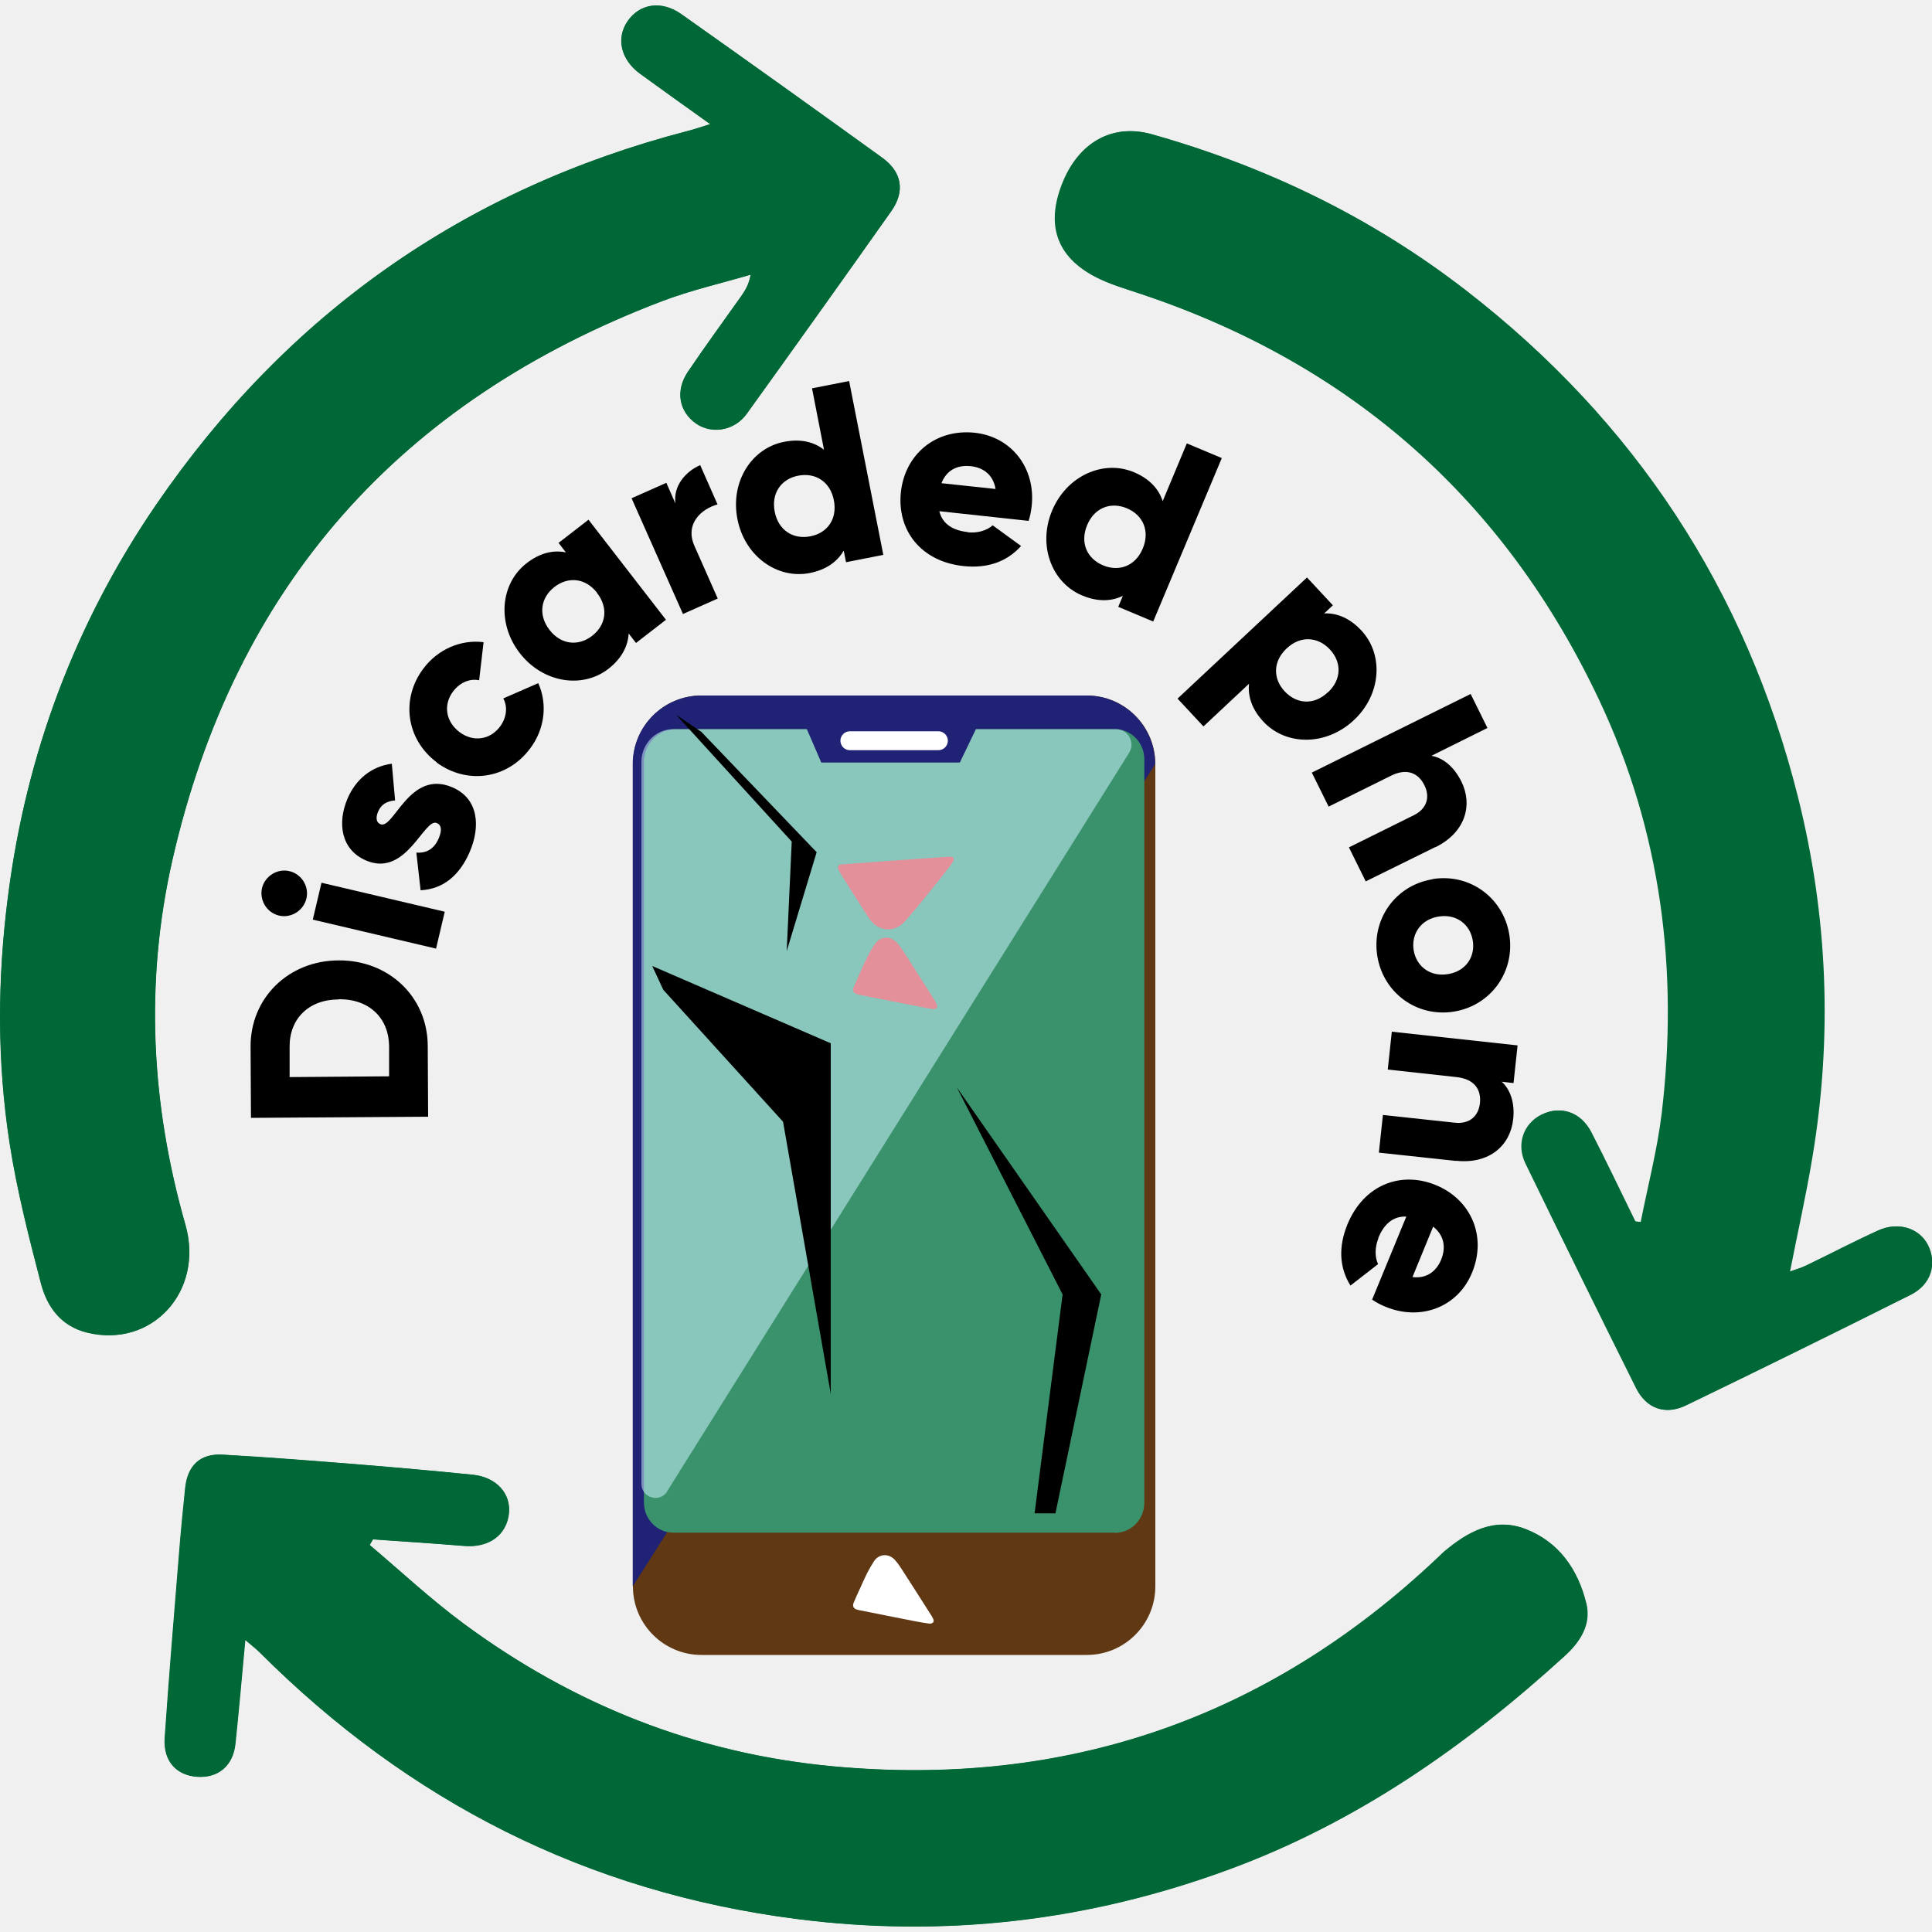
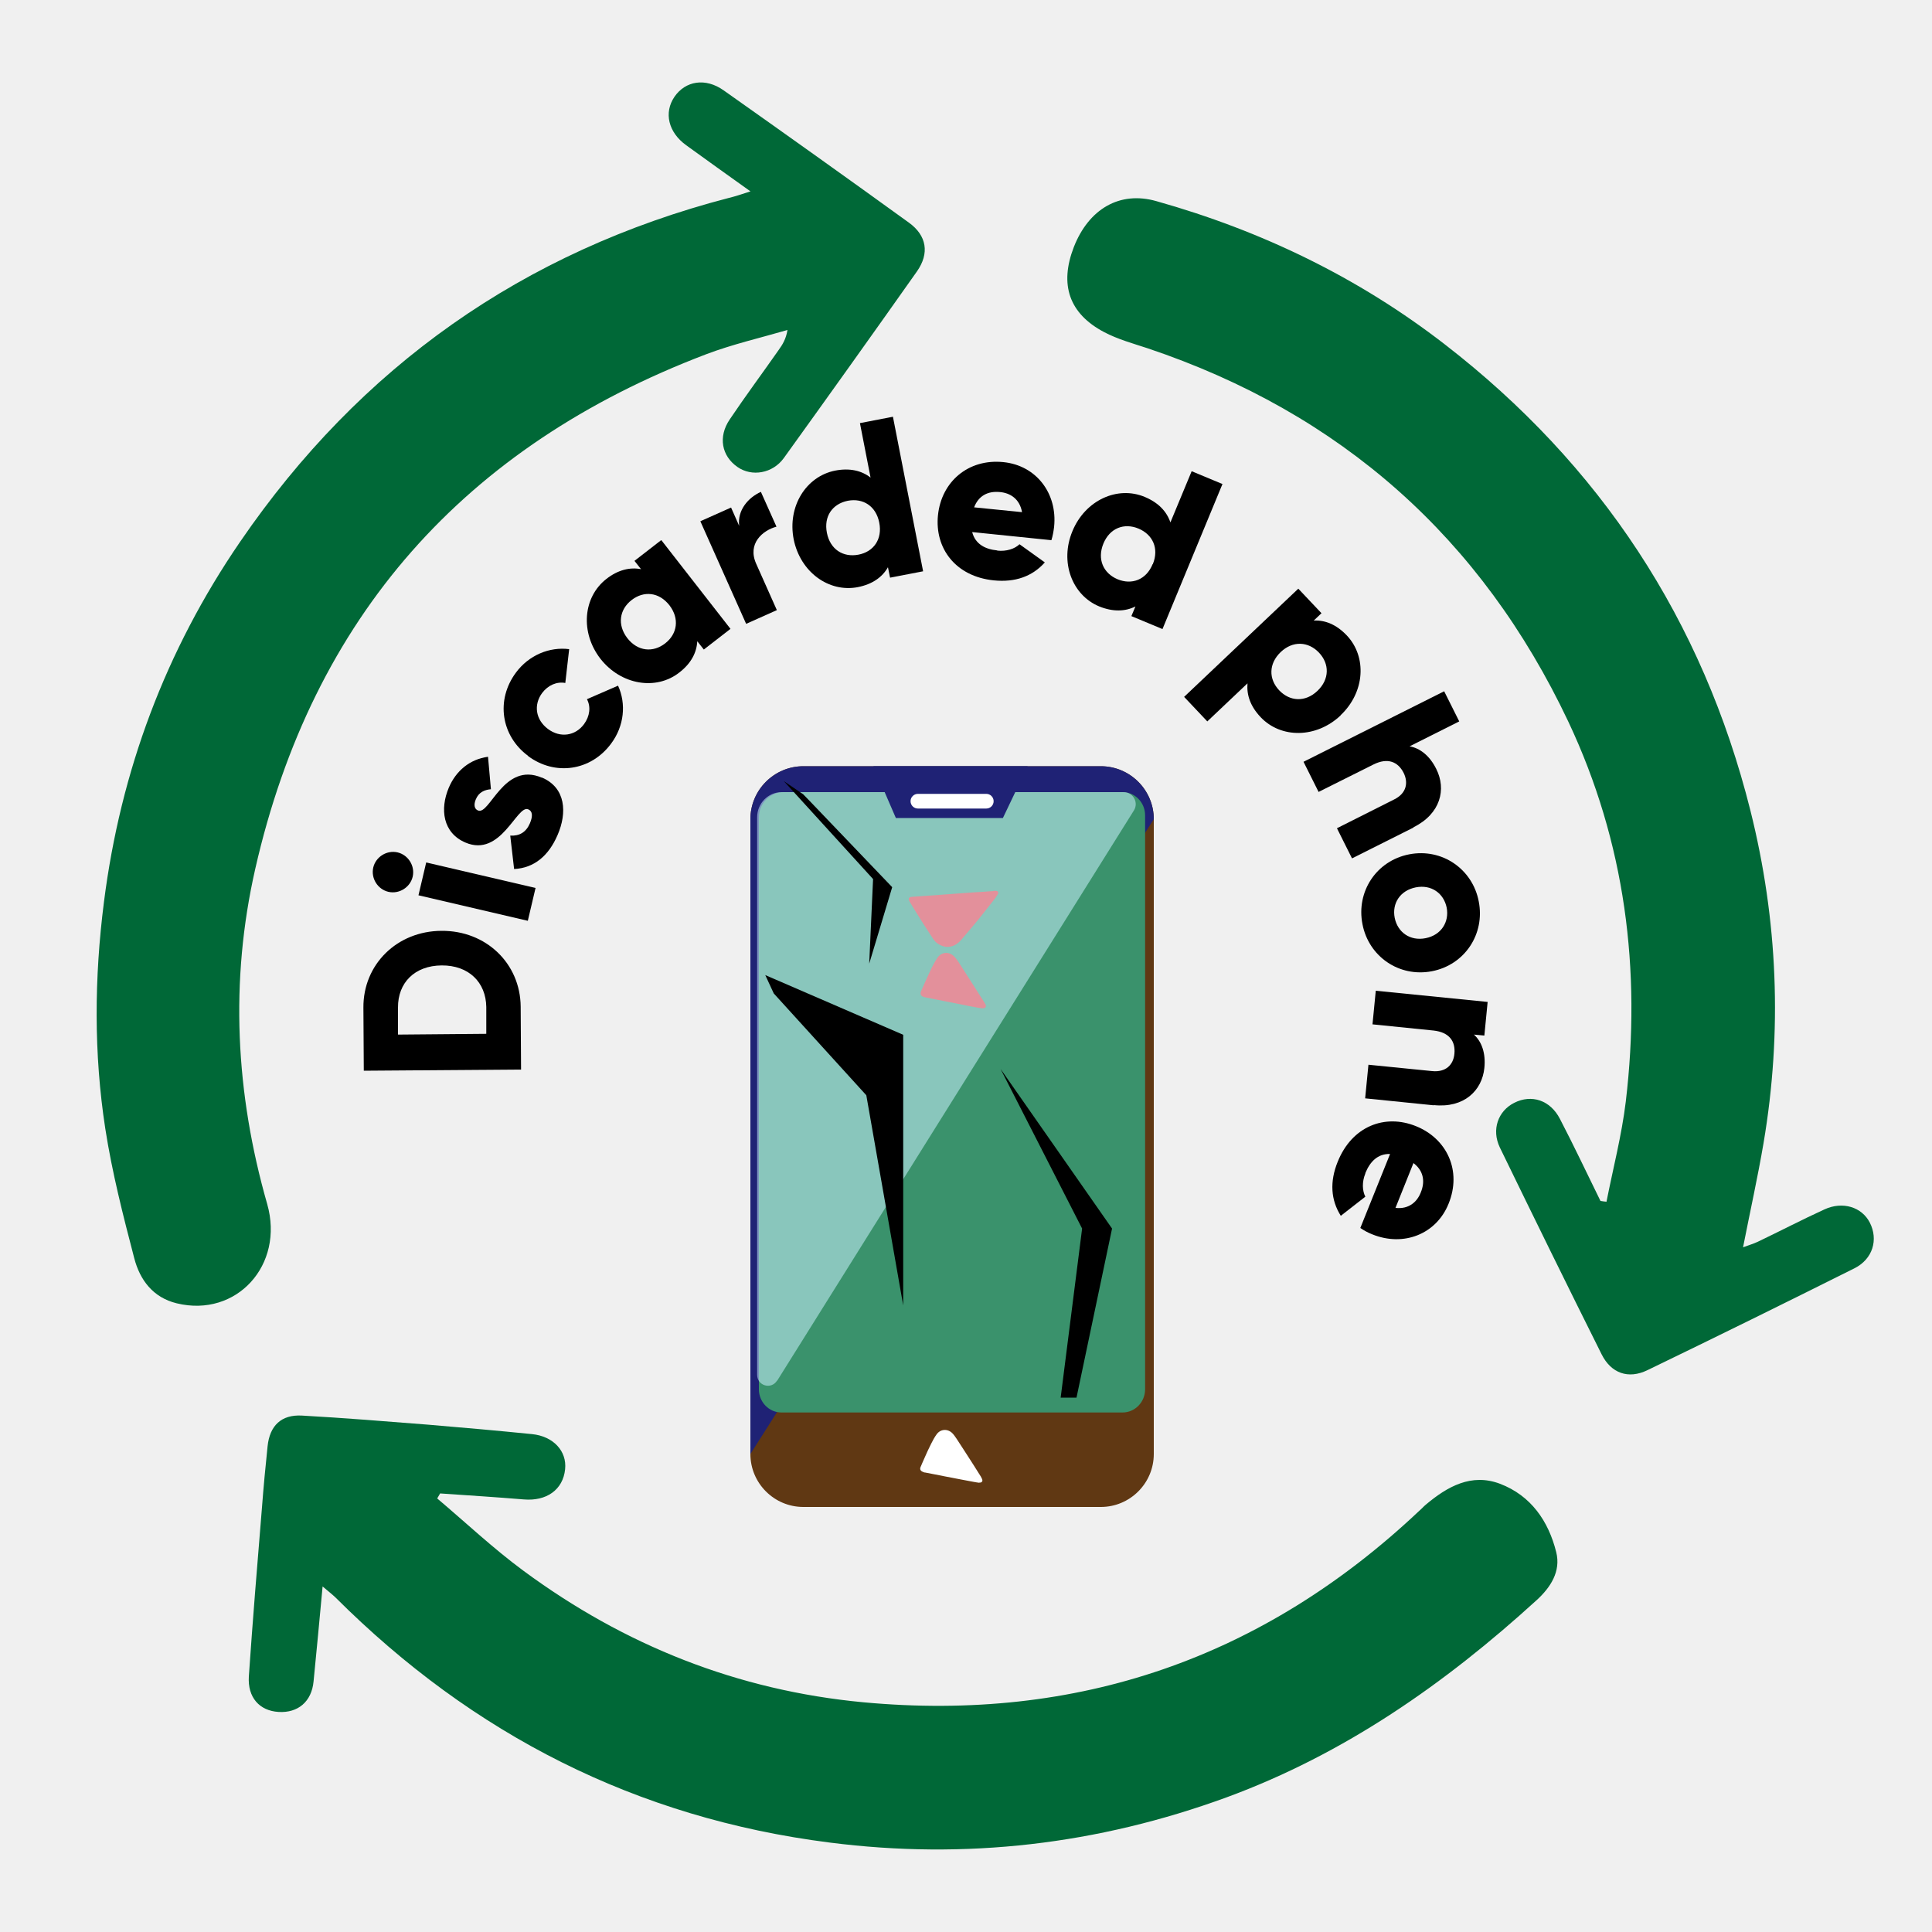
<svg xmlns="http://www.w3.org/2000/svg" id="Layer_1" viewBox="0 0 100 100">
  <defs>
    <style>.cls-1{fill:#1f2275;}.cls-2{fill:#fff;}.cls-3{fill:#3a926c;}.cls-4{fill:#603813;}.cls-5{fill:#006837;}.cls-6{fill:#ff1d25;}.cls-7{fill:#ccf2ff;opacity:.54;}</style>
  </defs>
-   <path d="m17.53,49.71c2.59-.02,4.6,1.89,4.61,4.42l.02,3.67-9.17.06-.02-3.67c-.02-2.53,1.96-4.47,4.55-4.48Zm.01,2.02c-1.57,0-2.56,1.01-2.55,2.45v1.57s5.15-.04,5.15-.04v-1.57c-.02-1.44-1.02-2.43-2.59-2.42Z" />
-   <path d="m14.44,47.39c-.63-.15-1.02-.79-.88-1.42.15-.62.79-1.03,1.42-.88.63.15,1.03.79.88,1.42-.15.62-.79,1.03-1.42.88Zm1.75.21l.45-1.91,6.38,1.5-.45,1.91-6.38-1.5Z" />
-   <path d="m23.41,40.75c1.38.59,1.46,2.05.9,3.35-.52,1.2-1.36,1.92-2.54,1.98l-.22-1.95c.52.04.92-.19,1.15-.72.19-.43.15-.71-.09-.81-.66-.28-1.58,2.83-3.66,1.94-1.31-.56-1.5-1.95-.96-3.21.42-.98,1.22-1.66,2.29-1.8l.17,1.9c-.39.03-.71.18-.88.58-.13.31-.1.56.12.65.69.29,1.5-2.86,3.72-1.91Z" />
-   <path d="m22.61,39.46c-1.57-1.17-1.89-3.26-.7-4.85.76-1.02,1.97-1.52,3.12-1.37l-.23,1.97c-.5-.1-1,.12-1.35.58-.51.68-.39,1.55.33,2.1.72.54,1.59.4,2.1-.28.34-.46.41-1.02.17-1.46l1.81-.79c.48,1.06.35,2.36-.42,3.38-1.19,1.6-3.28,1.88-4.85.72Z" />
-   <path d="m30.46,26.9l4.01,5.18-1.55,1.2-.38-.49c-.04.66-.36,1.29-1.05,1.83-1.36,1.05-3.4.72-4.59-.82-1.19-1.54-1-3.6.36-4.65.69-.54,1.39-.69,2.03-.56l-.38-.49,1.55-1.2Zm.45,3.79c-.6-.78-1.5-.86-2.21-.31-.71.55-.86,1.44-.26,2.22.6.78,1.5.86,2.21.31s.86-1.44.25-2.22Z" />
-   <path d="m36.24,24.07l.9,2.04c-.8.21-1.72.98-1.19,2.16l1.2,2.71-1.8.8-2.66-5.99,1.8-.8.47,1.07c-.12-.91.52-1.65,1.27-1.98Z" />
-   <path d="m43.95,19.72l1.77,9-1.93.38-.12-.6c-.33.57-.9.99-1.76,1.16-1.69.33-3.37-.88-3.74-2.79-.38-1.92.72-3.67,2.41-4,.86-.17,1.55,0,2.07.41l-.62-3.18,1.93-.38Zm-.79,6.17c-.19-.96-.95-1.44-1.84-1.27-.89.17-1.41.91-1.22,1.87.19.96.95,1.44,1.84,1.27s1.41-.9,1.22-1.87Z" />
-   <path d="m50.08,27.55c.53.06,1.01-.1,1.3-.36l1.47,1.07c-.73.82-1.75,1.17-2.98,1.04-2.23-.24-3.45-1.88-3.24-3.83.21-1.94,1.78-3.29,3.83-3.07,1.9.21,3.15,1.83,2.94,3.79-.03.27-.08.53-.16.77l-4.62-.5c.17.7.75,1,1.47,1.08Zm1.45-2.24c-.13-.78-.68-1.11-1.27-1.18-.74-.08-1.28.23-1.53.88l2.8.3Z" />
-   <path d="m63.24,23.71l-3.55,8.46-1.81-.76.24-.57c-.59.29-1.3.32-2.11-.02-1.58-.66-2.31-2.6-1.55-4.4.76-1.8,2.65-2.64,4.23-1.98.81.34,1.29.87,1.49,1.5l1.25-2.99,1.81.76Zm-4.09,4.68c.38-.91.01-1.73-.82-2.08-.83-.35-1.68-.04-2.06.87-.38.91-.01,1.73.82,2.08s1.68.04,2.06-.87Z" />
-   <path d="m70.07,37.28c-1.43,1.33-3.49,1.33-4.67.08-.6-.64-.82-1.32-.75-1.97l-2.36,2.21-1.34-1.44,6.7-6.27,1.34,1.44-.45.42c.66-.03,1.32.24,1.92.88,1.17,1.25,1.04,3.32-.39,4.65Zm-1.34-1.44c.72-.67.72-1.57.1-2.23-.62-.66-1.52-.72-2.23-.05-.72.67-.72,1.57-.1,2.23.62.66,1.52.72,2.23.04Z" />
-   <path d="m74.3,43.84l-3.61,1.78-.87-1.76,3.35-1.66c.73-.36.84-.99.56-1.55-.32-.65-.92-.91-1.75-.49l-3.21,1.59-.87-1.76,8.22-4.07.87,1.76-2.9,1.44c.59.1,1.16.55,1.55,1.33.59,1.19.24,2.62-1.34,3.4Z" />
-   <path d="m74.15,45.5c1.93-.31,3.66.97,3.97,2.87.31,1.9-.93,3.67-2.86,3.99-1.93.31-3.66-.97-3.97-2.87-.31-1.9.93-3.67,2.86-3.98Zm.8,4.92c.92-.15,1.42-.9,1.28-1.74s-.85-1.39-1.77-1.24c-.92.15-1.42.9-1.29,1.74.14.84.85,1.39,1.77,1.24Z" />
-   <path d="m75.37,60.09l-4-.43.21-1.95,3.71.4c.81.09,1.24-.38,1.31-1,.08-.72-.29-1.26-1.21-1.36l-3.56-.39.21-1.96,6.51.71-.21,1.95-.61-.07c.44.4.69,1.09.59,1.95-.14,1.32-1.2,2.33-2.96,2.14Z" />
-   <path d="m71.35,64.08c-.2.5-.19,1-.02,1.35l-1.43,1.11c-.58-.93-.63-2-.16-3.16.85-2.07,2.78-2.78,4.58-2.04s2.66,2.63,1.87,4.54c-.73,1.77-2.64,2.51-4.47,1.76-.25-.1-.49-.23-.7-.37l1.77-4.3c-.73-.03-1.17.44-1.45,1.1Zm1.75,2.02c.78.1,1.26-.34,1.49-.89.28-.69.13-1.29-.41-1.72l-1.07,2.61Z" />
-   <rect class="cls-4" x="32.76" y="36" width="27.04" height="49.66" rx="3.55" ry="3.55" />
-   <path class="cls-1" d="m56.25,36h-19.95c-1.96,0-3.55,1.59-3.55,3.55v42.56l27.04-42.56c0-1.96-1.59-3.55-3.55-3.55Z" />
-   <path class="cls-3" d="m57.71,79.33h-22.86c-.84,0-1.52-.7-1.52-1.56v-38.33c0-.94.74-1.7,1.66-1.7h22.72c.84,0,1.52.7,1.52,1.56v38.48c0,.86-.68,1.56-1.52,1.56Z" />
-   <path class="cls-2" d="m48.12,84.04c-.12-.02-.26-.04-.4-.06-.3-.05-.59-.11-.89-.17-.36-.07-.71-.14-1.07-.21-.42-.08-.83-.17-1.25-.25-.06-.01-.13-.03-.19-.05-.15-.06-.2-.18-.14-.33.08-.2.17-.39.26-.59.15-.32.29-.65.45-.97.11-.21.23-.42.36-.62.26-.37.74-.39,1.05-.07.11.12.21.25.3.39.21.32.41.64.62.96.33.52.67,1.05,1,1.57.03.05.06.1.08.15.07.14,0,.25-.19.25Z" />
-   <path class="cls-6" d="m48.3,52.23c-.12-.02-.27-.04-.42-.07-.31-.06-.62-.12-.93-.18-.37-.07-.74-.15-1.12-.22-.44-.09-.87-.17-1.31-.26-.07-.01-.13-.03-.19-.05-.16-.06-.21-.19-.15-.34.09-.21.18-.41.27-.62.15-.34.3-.68.47-1.01.11-.22.24-.44.38-.64.28-.38.77-.41,1.1-.07.12.12.22.26.32.41.22.33.43.67.64,1,.35.55.7,1.09,1.04,1.64.03.05.06.1.08.16.07.15,0,.26-.2.26Z" />
-   <path class="cls-6" d="m49.06,44.35c.05,0,.1,0,.15,0,.14,0,.2.1.13.22-.05.09-.11.17-.17.26-.39.5-.78,1-1.18,1.49-.36.45-.73.89-1.11,1.32-.18.21-.4.38-.69.44-.33.07-.63-.02-.9-.21-.16-.12-.27-.28-.38-.45-.35-.54-.7-1.08-1.04-1.62-.15-.24-.29-.48-.44-.72,0-.01-.02-.03-.02-.04-.09-.19-.04-.29.17-.3.73-.05,1.45-.11,2.18-.16.64-.05,1.29-.09,1.93-.14.46-.03.91-.06,1.37-.09,0,0,0,0,0,0Z" />
-   <path class="cls-7" d="m34.54,77.19c-.39.62-1.34.34-1.34-.38v-37.38c0-.93.74-1.69,1.64-1.69h22.92c.63,0,1.02.7.68,1.23l-23.91,38.22Z" />
-   <polyline class="cls-1" points="49.68 39.47 42.51 39.47 41.01 36 51.35 36" />
-   <path class="cls-2" d="m49.06,38.34c0,.27-.22.49-.49.49h-4.58c-.27,0-.49-.22-.49-.49h0c0-.27.22-.49.49-.49h4.58c.27,0,.49.22.49.49h0Z" />
-   <path class="cls-5" d="m36.77,6.42c-.55.17-.86.28-1.18.36-11.59,3.01-20.76,9.49-27.51,19.34C3.89,32.25,1.35,39.03.41,46.4c-.55,4.26-.57,8.52.08,12.75.38,2.46,1,4.88,1.63,7.3.32,1.21,1.04,2.2,2.39,2.53,3.36.82,6.06-2.15,5.08-5.58-1.78-6.23-2.11-12.53-.68-18.85,3.23-14.2,11.79-23.8,25.36-28.96,1.49-.57,3.05-.92,4.58-1.37-.09.52-.29.83-.5,1.13-.92,1.3-1.86,2.58-2.75,3.9-.66.98-.46,2.06.43,2.68.81.56,1.98.37,2.61-.5,2.51-3.49,5.01-6.99,7.49-10.5.72-1.02.55-2.02-.46-2.75-3.46-2.5-6.93-4.98-10.41-7.44-1.03-.73-2.15-.54-2.78.36-.61.89-.35,2,.66,2.73,1.14.83,2.29,1.65,3.62,2.6ZM12.7,84.89c.35.3.55.45.73.63,7.72,7.71,16.94,12.41,27.8,13.8,7.66.98,15.09.11,22.33-2.55,6.62-2.43,12.28-6.38,17.44-11.09.77-.7,1.37-1.61,1.09-2.7-.44-1.75-1.43-3.19-3.16-3.85-1.61-.61-2.96.15-4.18,1.17-.13.11-.24.24-.37.35-8.8,8.31-19.23,11.89-31.28,10.77-7.07-.66-13.44-3.19-19.13-7.4-1.69-1.25-3.24-2.7-4.85-4.06.06-.1.11-.19.17-.29,1.57.11,3.14.21,4.71.34,1.28.11,2.21-.55,2.33-1.7.1-1.02-.66-1.86-1.86-1.98-1.95-.2-3.9-.37-5.86-.53-2.36-.19-4.72-.38-7.09-.51-1.16-.07-1.82.56-1.94,1.73-.12,1.14-.23,2.29-.32,3.43-.26,3.17-.52,6.34-.74,9.51-.08,1.19.6,1.93,1.68,2,1.09.07,1.85-.58,1.97-1.71.18-1.71.33-3.43.51-5.37Zm72.25-21.63c-.11-.01-.22-.03-.33-.04-.76-1.54-1.49-3.1-2.28-4.62-.55-1.06-1.6-1.39-2.57-.9-.91.46-1.3,1.51-.82,2.51,1.89,3.89,3.8,7.77,5.73,11.64.53,1.06,1.5,1.41,2.57.89,3.89-1.88,7.77-3.8,11.64-5.73,1.04-.52,1.36-1.62.87-2.58-.45-.87-1.53-1.21-2.56-.74-1.26.57-2.49,1.22-3.74,1.82-.25.12-.52.2-.84.31.41-2.04.83-3.94,1.15-5.86,1.06-6.29.81-12.55-.74-18.72-2.69-10.71-8.45-19.46-17.19-26.22-4.87-3.77-10.32-6.4-16.24-8.07-2.07-.58-3.81.45-4.64,2.59-.82,2.11-.27,3.74,1.71,4.78.77.4,1.63.64,2.45.92,10.87,3.65,18.78,10.66,23.66,21.01,3.2,6.78,4.11,13.96,3.23,21.37-.23,1.9-.72,3.76-1.09,5.64Z" />
-   <path class="cls-5" d="m36.77,6.42c-1.32-.95-2.47-1.77-3.62-2.6-1.01-.73-1.27-1.84-.66-2.73.62-.91,1.75-1.09,2.78-.36,3.48,2.46,6.95,4.94,10.41,7.44,1,.73,1.18,1.72.46,2.75-2.48,3.51-4.98,7.01-7.49,10.5-.63.87-1.8,1.06-2.61.5-.89-.62-1.09-1.7-.43-2.68.89-1.32,1.83-2.6,2.75-3.9.21-.3.41-.61.5-1.13-1.53.45-3.1.81-4.58,1.37-13.57,5.17-22.13,14.76-25.36,28.96-1.43,6.32-1.1,12.62.68,18.85.98,3.43-1.72,6.4-5.08,5.58-1.34-.33-2.07-1.32-2.39-2.53-.63-2.41-1.25-4.84-1.63-7.3-.65-4.23-.63-8.49-.08-12.75.94-7.37,3.48-14.16,7.67-20.27,6.75-9.85,15.93-16.33,27.51-19.34.32-.08.63-.19,1.18-.36ZM1.18,53.53c.14,1.34.38,3.9.66,6.45.07.63.21,1.27.41,1.87.07.2.42.41.66.42.14,0,.4-.34.42-.55.04-.4-.06-.81-.09-1.21-.24-2.76-.68-5.52-.67-8.28.03-6.38,1.3-12.56,4-18.37,5.73-12.36,14.91-20.81,28.19-24.51,1.23-.34,2.5-.55,3.73-.89.31-.09.53-.48.79-.74-.33-.07-.69-.26-.98-.19-1.87.43-3.76.82-5.59,1.39C13.49,14.95,1.36,32.48,1.18,53.53ZM33.13,1.98c-.14.12-.37.26-.35.31.09.26.19.58.39.73,1.75,1.27,3.51,2.52,5.29,3.73.25.17.63.15.95.22-.14-.32-.2-.75-.44-.93-1.71-1.26-3.46-2.47-5.2-3.69-.19-.13-.4-.23-.65-.37Z" />
-   <path class="cls-5" d="m12.7,84.89c-.18,1.94-.33,3.66-.51,5.37-.12,1.14-.89,1.78-1.97,1.71-1.07-.07-1.76-.81-1.68-2,.22-3.17.48-6.34.74-9.51.09-1.15.2-2.29.32-3.43.12-1.17.77-1.8,1.94-1.73,2.36.14,4.73.32,7.09.51,1.95.16,3.91.33,5.86.53,1.2.12,1.96.96,1.86,1.98-.12,1.15-1.05,1.81-2.33,1.7-1.57-.13-3.14-.23-4.71-.34-.06.1-.11.19-.17.29,1.61,1.36,3.16,2.81,4.85,4.06,5.69,4.21,12.06,6.74,19.13,7.4,12.04,1.12,22.48-2.46,31.28-10.77.12-.12.24-.24.37-.35,1.22-1.02,2.57-1.78,4.18-1.17,1.74.66,2.73,2.09,3.16,3.85.27,1.09-.32,1.99-1.09,2.7-5.16,4.71-10.82,8.66-17.44,11.09-7.24,2.66-14.68,3.53-22.33,2.55-10.86-1.39-20.08-6.08-27.8-13.8-.18-.18-.39-.34-.73-.63Zm35,13.99c1.65-.11,3.59-.14,5.5-.38,5.74-.74,11.26-2.31,16.27-5.25,2.99-1.76,5.73-3.93,8.56-5.96.22-.16.2-.66.3-1-.35.02-.78-.08-1.05.08-.52.3-.94.77-1.42,1.14-10.75,8.35-22.89,11.43-36.3,9.31-7.8-1.23-14.83-4.31-20.86-9.47-1.79-1.54-3.35-3.35-5.06-4.99-.25-.24-.74-.23-1.11-.34.11.32.12.72.33.95,9.19,10.37,20.75,15.59,34.86,15.9Zm-35.67-14.84c.03-.55.1-.83.05-1.09-.05-.25-.22-.48-.33-.72-.18.23-.47.44-.53.69-.12.52-.12,1.07-.16,1.6-.14,1.74-.3,3.49-.41,5.23-.01.2.24.41.36.62.17-.16.37-.31.5-.5.09-.13.1-.32.11-.49.15-1.88.29-3.76.41-5.36Z" />
-   <path class="cls-5" d="m84.95,63.26c.37-1.88.86-3.74,1.09-5.64.88-7.41-.03-14.59-3.23-21.37-4.88-10.36-12.79-17.36-23.66-21.01-.83-.28-1.69-.51-2.45-.92-1.98-1.05-2.53-2.68-1.71-4.78.83-2.14,2.57-3.17,4.64-2.59,5.92,1.67,11.37,4.3,16.24,8.07,8.74,6.76,14.5,15.51,17.19,26.22,1.55,6.17,1.8,12.43.74,18.72-.32,1.92-.75,3.82-1.15,5.86.32-.12.59-.19.84-.31,1.25-.6,2.48-1.24,3.74-1.82,1.03-.47,2.11-.13,2.56.74.49.96.18,2.05-.87,2.58-3.87,1.94-7.75,3.85-11.64,5.73-1.07.52-2.04.17-2.57-.89-1.93-3.87-3.84-7.75-5.73-11.64-.48-.99-.1-2.05.82-2.51.97-.49,2.02-.16,2.57.9.79,1.53,1.52,3.08,2.28,4.62.11.01.22.03.33.04Zm8.08-11.55c-.09-1.06-.24-2.99-.42-4.91-.08-.8-.22-1.6-.39-2.39-3.79-17.62-14.12-29.49-31.15-35.5-.25-.09-.53-.22-.78-.19-.22.02-.54.2-.61.38-.06.18.09.51.25.66.18.17.48.22.74.31,12.57,4.4,21.64,12.67,27.25,24.72,2.15,4.63,3.54,9.5,3.8,14.62.15,2.96.23,5.97-.1,8.91-.3,2.69-1.21,5.32-1.8,7.98-.09.39.12.85.19,1.27.25-.31.63-.58.74-.93,1.48-4.57,2.2-9.26,2.27-14.92Zm5.07,13.08c0-.1-.01-.2-.02-.3-.29-.03-.64-.19-.87-.08-2.07.98-4.13,2-6.17,3.04-.2.1-.26.45-.39.69.26.04.57.19.76.1,2.07-.99,4.11-2.01,6.16-3.04.19-.1.35-.27.52-.41Z" />
-   <path class="cls-5" d="m1.18,53.53c.18-21.05,12.31-38.58,31.51-44.61,1.83-.57,3.72-.96,5.59-1.39.3-.07.65.12.98.19-.26.25-.48.65-.79.74-1.23.35-2.5.55-3.73.89-13.28,3.7-22.46,12.16-28.19,24.51-2.7,5.81-3.96,11.99-4,18.37-.01,2.76.43,5.52.67,8.28.03.4.13.81.09,1.21-.02.21-.29.56-.42.55-.24-.02-.59-.22-.66-.42-.2-.6-.34-1.24-.41-1.87-.28-2.55-.52-5.11-.66-6.45Z" />
-   <path class="cls-5" d="m33.13,1.98c.25.14.46.24.65.37,1.74,1.22,3.49,2.43,5.2,3.69.24.18.3.61.44.93-.32-.07-.7-.05-.95-.22-1.78-1.22-3.54-2.47-5.29-3.73-.2-.15-.3-.47-.39-.73-.02-.05.21-.19.35-.31Z" />
-   <path class="cls-5" d="m47.7,98.89c-14.1-.31-25.66-5.54-34.86-15.9-.21-.23-.22-.63-.33-.95.38.11.86.1,1.11.34,1.71,1.64,3.26,3.45,5.06,4.99,6.03,5.16,13.06,8.24,20.86,9.47,13.42,2.12,25.55-.96,36.3-9.31.48-.37.9-.84,1.42-1.14.27-.16.69-.06,1.05-.08-.09.34-.07.84-.3,1-2.82,2.03-5.57,4.2-8.56,5.96-5,2.94-10.53,4.51-16.27,5.25-1.91.25-3.85.27-5.5.38Z" />
-   <path class="cls-5" d="m12.03,84.05c-.12,1.6-.26,3.48-.41,5.36-.01.17-.02.36-.11.49-.13.19-.33.33-.5.5-.13-.21-.37-.42-.36-.62.11-1.75.27-3.49.41-5.23.04-.54.04-1.09.16-1.6.06-.26.35-.46.53-.69.11.24.28.47.33.72.05.26-.02.54-.05,1.09Z" />
-   <path class="cls-5" d="m93.03,51.71c-.08,5.66-.8,10.36-2.27,14.92-.11.35-.49.62-.74.93-.07-.43-.28-.88-.19-1.27.59-2.67,1.5-5.29,1.8-7.98.33-2.94.25-5.94.1-8.91-.26-5.11-1.65-9.99-3.8-14.62-5.61-12.06-14.68-20.33-27.25-24.72-.25-.09-.55-.14-.74-.31-.16-.15-.32-.49-.25-.66.06-.18.38-.35.61-.38.25-.03.52.1.78.19,17.03,6,27.36,17.88,31.15,35.5.17.79.31,1.59.39,2.39.19,1.92.33,3.84.42,4.91Z" />
-   <path class="cls-5" d="m98.1,64.79c-.17.14-.33.31-.52.41-2.05,1.03-4.1,2.05-6.16,3.04-.19.09-.51-.06-.76-.1.13-.24.19-.59.39-.69,2.04-1.04,4.1-2.06,6.17-3.04.23-.11.58.05.87.08,0,.1.01.2.02.3Z" />
-   <polyline points="36.3 37.88 36.76 38.36 42.27 44.11 40.72 49.23 40.98 43.56 35 37" />
-   <polygon points="54.63 78.33 57 67 49.53 56.29 55 67 53.55 78.33 54.63 78.33" />
-   <polygon points="33.76 50 43 54 43 72.15 40.53 58.06 34.33 51.23 33.76 50" />
+   <path d="m22.85,48.18c2.3-.02,4.08,1.68,4.1,3.92l.02,3.26-8.14.06-.02-3.26c-.02-2.24,1.74-3.97,4.04-3.98Zm.01,1.79c-1.4.01-2.27.9-2.26,2.18v1.4s4.57-.04,4.57-.04v-1.39c-.02-1.28-.91-2.16-2.31-2.15Z" />
+   <path d="m20.1,46.16c-.55-.13-.91-.7-.78-1.26.13-.55.7-.91,1.26-.78.55.13.91.7.78,1.26-.13.55-.7.91-1.26.78Zm1.56.18l.4-1.7,5.66,1.32-.4,1.7-5.66-1.32Z" />
+   <path d="m28.06,40.25c1.23.53,1.3,1.82.8,2.97-.46,1.07-1.21,1.71-2.25,1.76l-.2-1.73c.47.03.82-.17,1.02-.64.16-.38.13-.63-.09-.72-.59-.25-1.4,2.51-3.25,1.72-1.17-.5-1.33-1.73-.86-2.84.37-.87,1.08-1.47,2.03-1.6l.15,1.68c-.34.03-.63.16-.78.52-.12.28-.08.5.11.58.61.26,1.33-2.54,3.3-1.7Z" />
+   <path d="m27.33,39.12c-1.39-1.03-1.68-2.88-.63-4.3.67-.91,1.74-1.35,2.76-1.22l-.2,1.75c-.44-.08-.89.11-1.2.52-.45.61-.34,1.38.3,1.86.64.48,1.42.36,1.87-.25.3-.41.36-.9.15-1.29l1.61-.7c.43.94.32,2.09-.36,3-1.05,1.42-2.91,1.68-4.3.64Z" />
+   <path d="m34.24,27.97l3.57,4.58-1.38,1.07-.34-.43c-.03.59-.32,1.15-.93,1.62-1.2.94-3.01.65-4.08-.71-1.06-1.37-.9-3.19.3-4.13.61-.48,1.23-.62,1.8-.51l-.34-.43,1.38-1.07Zm.41,3.36c-.54-.69-1.33-.76-1.96-.27-.63.49-.75,1.28-.22,1.97.54.69,1.33.76,1.96.27.63-.49.75-1.28.22-1.97Z" />
+   <path d="m39.38,25.45l.81,1.81c-.71.19-1.52.87-1.05,1.92l1.07,2.4-1.59.71-2.37-5.31,1.59-.71.42.95c-.1-.81.46-1.46,1.12-1.76Z" />
+   <path d="m46.22,21.58l1.56,7.99-1.71.33-.11-.54c-.29.51-.8.88-1.56,1.03-1.5.29-2.98-.78-3.32-2.48-.33-1.7.64-3.25,2.14-3.55.76-.15,1.38,0,1.84.36l-.55-2.82,1.71-.33Zm-.71,5.47c-.17-.86-.84-1.28-1.63-1.13-.79.16-1.25.8-1.08,1.66.17.86.84,1.28,1.63,1.13.79-.15,1.25-.8,1.08-1.66Z" />
+   <path d="m51.62,28.5c.47.05.9-.09,1.15-.33l1.31.94c-.65.73-1.54,1.04-2.64.93-1.98-.2-3.07-1.66-2.89-3.38.18-1.72,1.56-2.93,3.39-2.74,1.69.17,2.8,1.61,2.62,3.35-.03.24-.07.47-.14.69l-4.1-.42c.16.62.67.89,1.3.95Zm1.28-1.99c-.12-.69-.61-.99-1.13-1.04-.66-.07-1.13.21-1.35.79l2.49.25Z" />
+   <path d="m63.28,25.04l-3.11,7.52-1.61-.67.21-.5c-.52.26-1.15.29-1.87,0-1.41-.58-2.06-2.3-1.39-3.9.66-1.6,2.33-2.36,3.74-1.77.72.3,1.14.76,1.33,1.32l1.1-2.65,1.61.67Zm-3.61,4.16c.33-.81,0-1.53-.74-1.84-.74-.31-1.49-.03-1.82.78-.33.81,0,1.53.73,1.84.74.31,1.49.03,1.82-.78Z" />
+   <path d="m69.39,37.03c-1.26,1.19-3.09,1.2-4.14.09-.54-.57-.73-1.16-.68-1.75l-2.08,1.97-1.2-1.27,5.91-5.6,1.2,1.27-.4.38c.58-.03,1.17.2,1.71.77,1.05,1.11.94,2.94-.32,4.13Zm-1.2-1.27c.63-.6.63-1.4.08-1.98-.55-.58-1.35-.63-1.98-.03-.63.6-.63,1.4-.08,1.98.55.58,1.35.63,1.98.03Z" />
+   <path d="m73.17,42.83l-3.19,1.6-.78-1.56,2.96-1.49c.65-.32.74-.88.49-1.38-.29-.57-.82-.8-1.56-.43l-2.84,1.42-.78-1.56,7.28-3.65.78,1.56-2.57,1.29c.53.09,1.04.48,1.38,1.17.53,1.05.23,2.32-1.18,3.02Z" />
+   <path d="m72.94,44.22c1.7-.33,3.28.76,3.6,2.44.33,1.68-.72,3.28-2.42,3.61-1.7.33-3.28-.76-3.6-2.44-.33-1.68.72-3.28,2.42-3.61Zm.85,4.34c.81-.16,1.23-.84,1.09-1.58-.15-.74-.79-1.21-1.6-1.05-.81.16-1.24.83-1.09,1.58.15.74.79,1.21,1.6,1.05Z" />
+   <path d="m74.21,57.21l-3.55-.36.17-1.74,3.3.33c.72.07,1.1-.34,1.15-.9.06-.64-.26-1.11-1.08-1.2l-3.16-.32.17-1.74,5.79.58-.17,1.74-.54-.05c.4.36.62.96.54,1.73-.12,1.17-1.05,2.08-2.61,1.92Z" />
+   <path d="m70.67,60.74c-.18.44-.16.89,0,1.2l-1.27.99c-.52-.82-.58-1.77-.16-2.8.74-1.84,2.44-2.49,4.05-1.84,1.61.65,2.38,2.31,1.69,4.01-.63,1.57-2.32,2.25-3.95,1.59-.23-.09-.43-.2-.62-.33l1.54-3.83c-.64-.02-1.04.4-1.28.99Zm1.56,1.78c.69.08,1.12-.31,1.31-.8.25-.61.11-1.15-.38-1.52l-.93,2.32Z" />
+   <path class="cls-5" d="m38.83,9.91c-.5.16-.79.26-1.09.33-10.66,2.77-19.1,8.73-25.31,17.8-3.86,5.63-6.19,11.87-7.05,18.65-.5,3.92-.53,7.84.07,11.73.35,2.26.92,4.49,1.5,6.71.29,1.11.96,2.03,2.2,2.33,3.09.75,5.58-1.98,4.68-5.14-1.64-5.73-1.94-11.53-.62-17.34,2.97-13.06,10.85-21.89,23.33-26.64,1.37-.52,2.81-.85,4.22-1.26-.08.48-.26.76-.46,1.04-.84,1.2-1.71,2.37-2.53,3.59-.61.9-.42,1.89.4,2.46.74.52,1.82.34,2.4-.46,2.31-3.21,4.61-6.43,6.89-9.66.66-.94.51-1.86-.42-2.53-3.18-2.3-6.38-4.58-9.58-6.84-.94-.67-1.98-.5-2.55.33-.56.82-.32,1.84.61,2.51,1.05.76,2.11,1.52,3.33,2.39Zm-22.15,72.19c.32.27.51.42.68.58,7.11,7.1,15.58,11.42,25.58,12.69,7.04.9,13.88.1,20.55-2.34,6.09-2.24,11.29-5.87,16.05-10.21.71-.65,1.26-1.48,1.01-2.48-.4-1.61-1.31-2.93-2.91-3.54-1.48-.56-2.72.14-3.84,1.08-.12.1-.22.22-.34.32-8.1,7.64-17.7,10.94-28.77,9.91-6.5-.61-12.36-2.94-17.6-6.81-1.56-1.15-2.98-2.49-4.46-3.74.05-.09.1-.18.15-.26,1.44.1,2.89.19,4.33.31,1.18.1,2.03-.5,2.14-1.56.1-.94-.61-1.71-1.71-1.82-1.79-.18-3.59-.34-5.39-.49-2.17-.17-4.35-.35-6.52-.47-1.07-.06-1.67.52-1.78,1.59-.11,1.05-.21,2.1-.29,3.16-.24,2.92-.48,5.83-.68,8.75-.07,1.09.55,1.78,1.54,1.84,1,.06,1.71-.53,1.81-1.58.16-1.57.3-3.15.47-4.94Zm66.47-19.9c-.1-.01-.2-.02-.31-.04-.7-1.42-1.37-2.85-2.1-4.25-.5-.97-1.47-1.28-2.36-.83-.84.42-1.19,1.39-.75,2.31,1.74,3.58,3.49,7.15,5.27,10.71.49.98,1.38,1.3,2.37.82,3.58-1.73,7.15-3.49,10.71-5.27.96-.48,1.25-1.49.8-2.37-.41-.8-1.4-1.12-2.35-.68-1.16.53-2.29,1.12-3.44,1.67-.23.11-.48.18-.77.29.37-1.88.76-3.63,1.06-5.39.98-5.79.74-11.55-.68-17.22-2.47-9.85-7.77-17.9-15.81-24.12-4.48-3.47-9.5-5.89-14.94-7.42-1.9-.54-3.5.41-4.27,2.38-.75,1.94-.25,3.44,1.57,4.4.7.37,1.5.59,2.26.84,10,3.36,17.27,9.81,21.77,19.33,2.94,6.24,3.78,12.84,2.97,19.66-.21,1.74-.66,3.46-1,5.19Z" />
+   <path class="cls-4" d="m41.58,39.66h15.4c1.51,0,2.74,1.23,2.74,2.74v32.86c0,1.51-1.23,2.74-2.74,2.74h-15.4c-1.51,0-2.74-1.23-2.74-2.74v-32.86c0-1.51,1.23-2.74,2.74-2.74Z" />
+   <path class="cls-1" d="m56.98,39.66h-15.4c-1.51,0-2.74,1.23-2.74,2.74v32.86l20.88-32.86c0-1.51-1.23-2.74-2.74-2.74Z" />
+   <path class="cls-3" d="m58.1,73.11h-17.65c-.65,0-1.17-.54-1.17-1.2v-29.6c0-.73.57-1.31,1.28-1.31h17.54c.65,0,1.17.54,1.17,1.2v29.71c0,.66-.52,1.2-1.17,1.2Z" />
+   <path class="cls-2" d="m50.7,76.75c-.09-.01-.2-.03-.31-.05-.23-.04-.46-.09-.69-.13-.28-.05-.55-.11-.83-.16-.32-.06-.64-.13-.97-.19-.05,0-.1-.02-.14-.04-.12-.05-.16-.14-.11-.25.06-.15.13-.3.2-.46.11-.25.22-.5.35-.75.08-.16.17-.33.28-.48.2-.28.57-.3.81-.06.09.09.16.2.23.3.16.25.32.5.48.74.26.4.52.81.77,1.21.02.04.04.08.06.12.05.11,0,.2-.15.19Z" />
+   <path class="cls-6" d="m50.84,52.19c-.1-.01-.21-.03-.32-.05-.24-.04-.48-.09-.72-.14-.29-.06-.57-.11-.86-.17-.34-.07-.67-.13-1.01-.2-.05-.01-.1-.02-.15-.04-.12-.05-.16-.15-.11-.27.07-.16.14-.32.21-.48.12-.26.23-.52.36-.78.09-.17.18-.34.29-.5.21-.29.59-.32.85-.06.09.09.17.2.25.32.17.26.33.52.5.78.27.42.54.84.81,1.27.02.04.05.08.07.12.05.12,0,.2-.15.2Z" />
+   <path class="cls-6" d="m51.43,46.11s.08,0,.12,0c.1,0,.15.08.1.17-.04.07-.09.13-.13.2-.3.38-.6.77-.91,1.15-.28.34-.57.68-.86,1.02-.14.16-.31.29-.53.34-.26.06-.49-.02-.7-.16-.13-.09-.21-.22-.29-.34-.27-.41-.54-.83-.8-1.25-.12-.18-.22-.37-.34-.56,0-.01-.01-.02-.02-.03-.07-.14-.03-.22.13-.23.56-.04,1.12-.08,1.68-.12.5-.04.99-.07,1.49-.11.35-.02.7-.04,1.05-.07,0,0,0,0,0,0Z" />
+   <path class="cls-7" d="m40.22,71.46c-.3.48-1.03.27-1.03-.3v-28.86c0-.72.57-1.3,1.27-1.3h17.7c.49,0,.79.54.53.95l-18.46,29.51Z" />
+   <polyline class="cls-1" points="51.91 42.34 46.37 42.34 45.21 39.66 53.19 39.66" />
+   <path class="cls-2" d="m51.43,41.47c0,.21-.17.38-.38.38h-3.54c-.21,0-.38-.17-.38-.38h0c0-.21.17-.38.38-.38h3.54c.21,0,.38.17.38.38h0Z" />
+   <polyline points="41.57 41.11 41.93 41.48 46.18 45.92 44.99 49.88 45.19 45.5 40.57 40.43" />
+   <polygon points="55.72 72.34 57.56 63.59 51.79 55.33 56.01 63.59 54.9 72.34 55.72 72.34" />
+   <polygon points="39.61 50.47 46.75 53.56 46.75 67.57 44.84 56.69 40.05 51.42 39.61 50.47" />
</svg>
